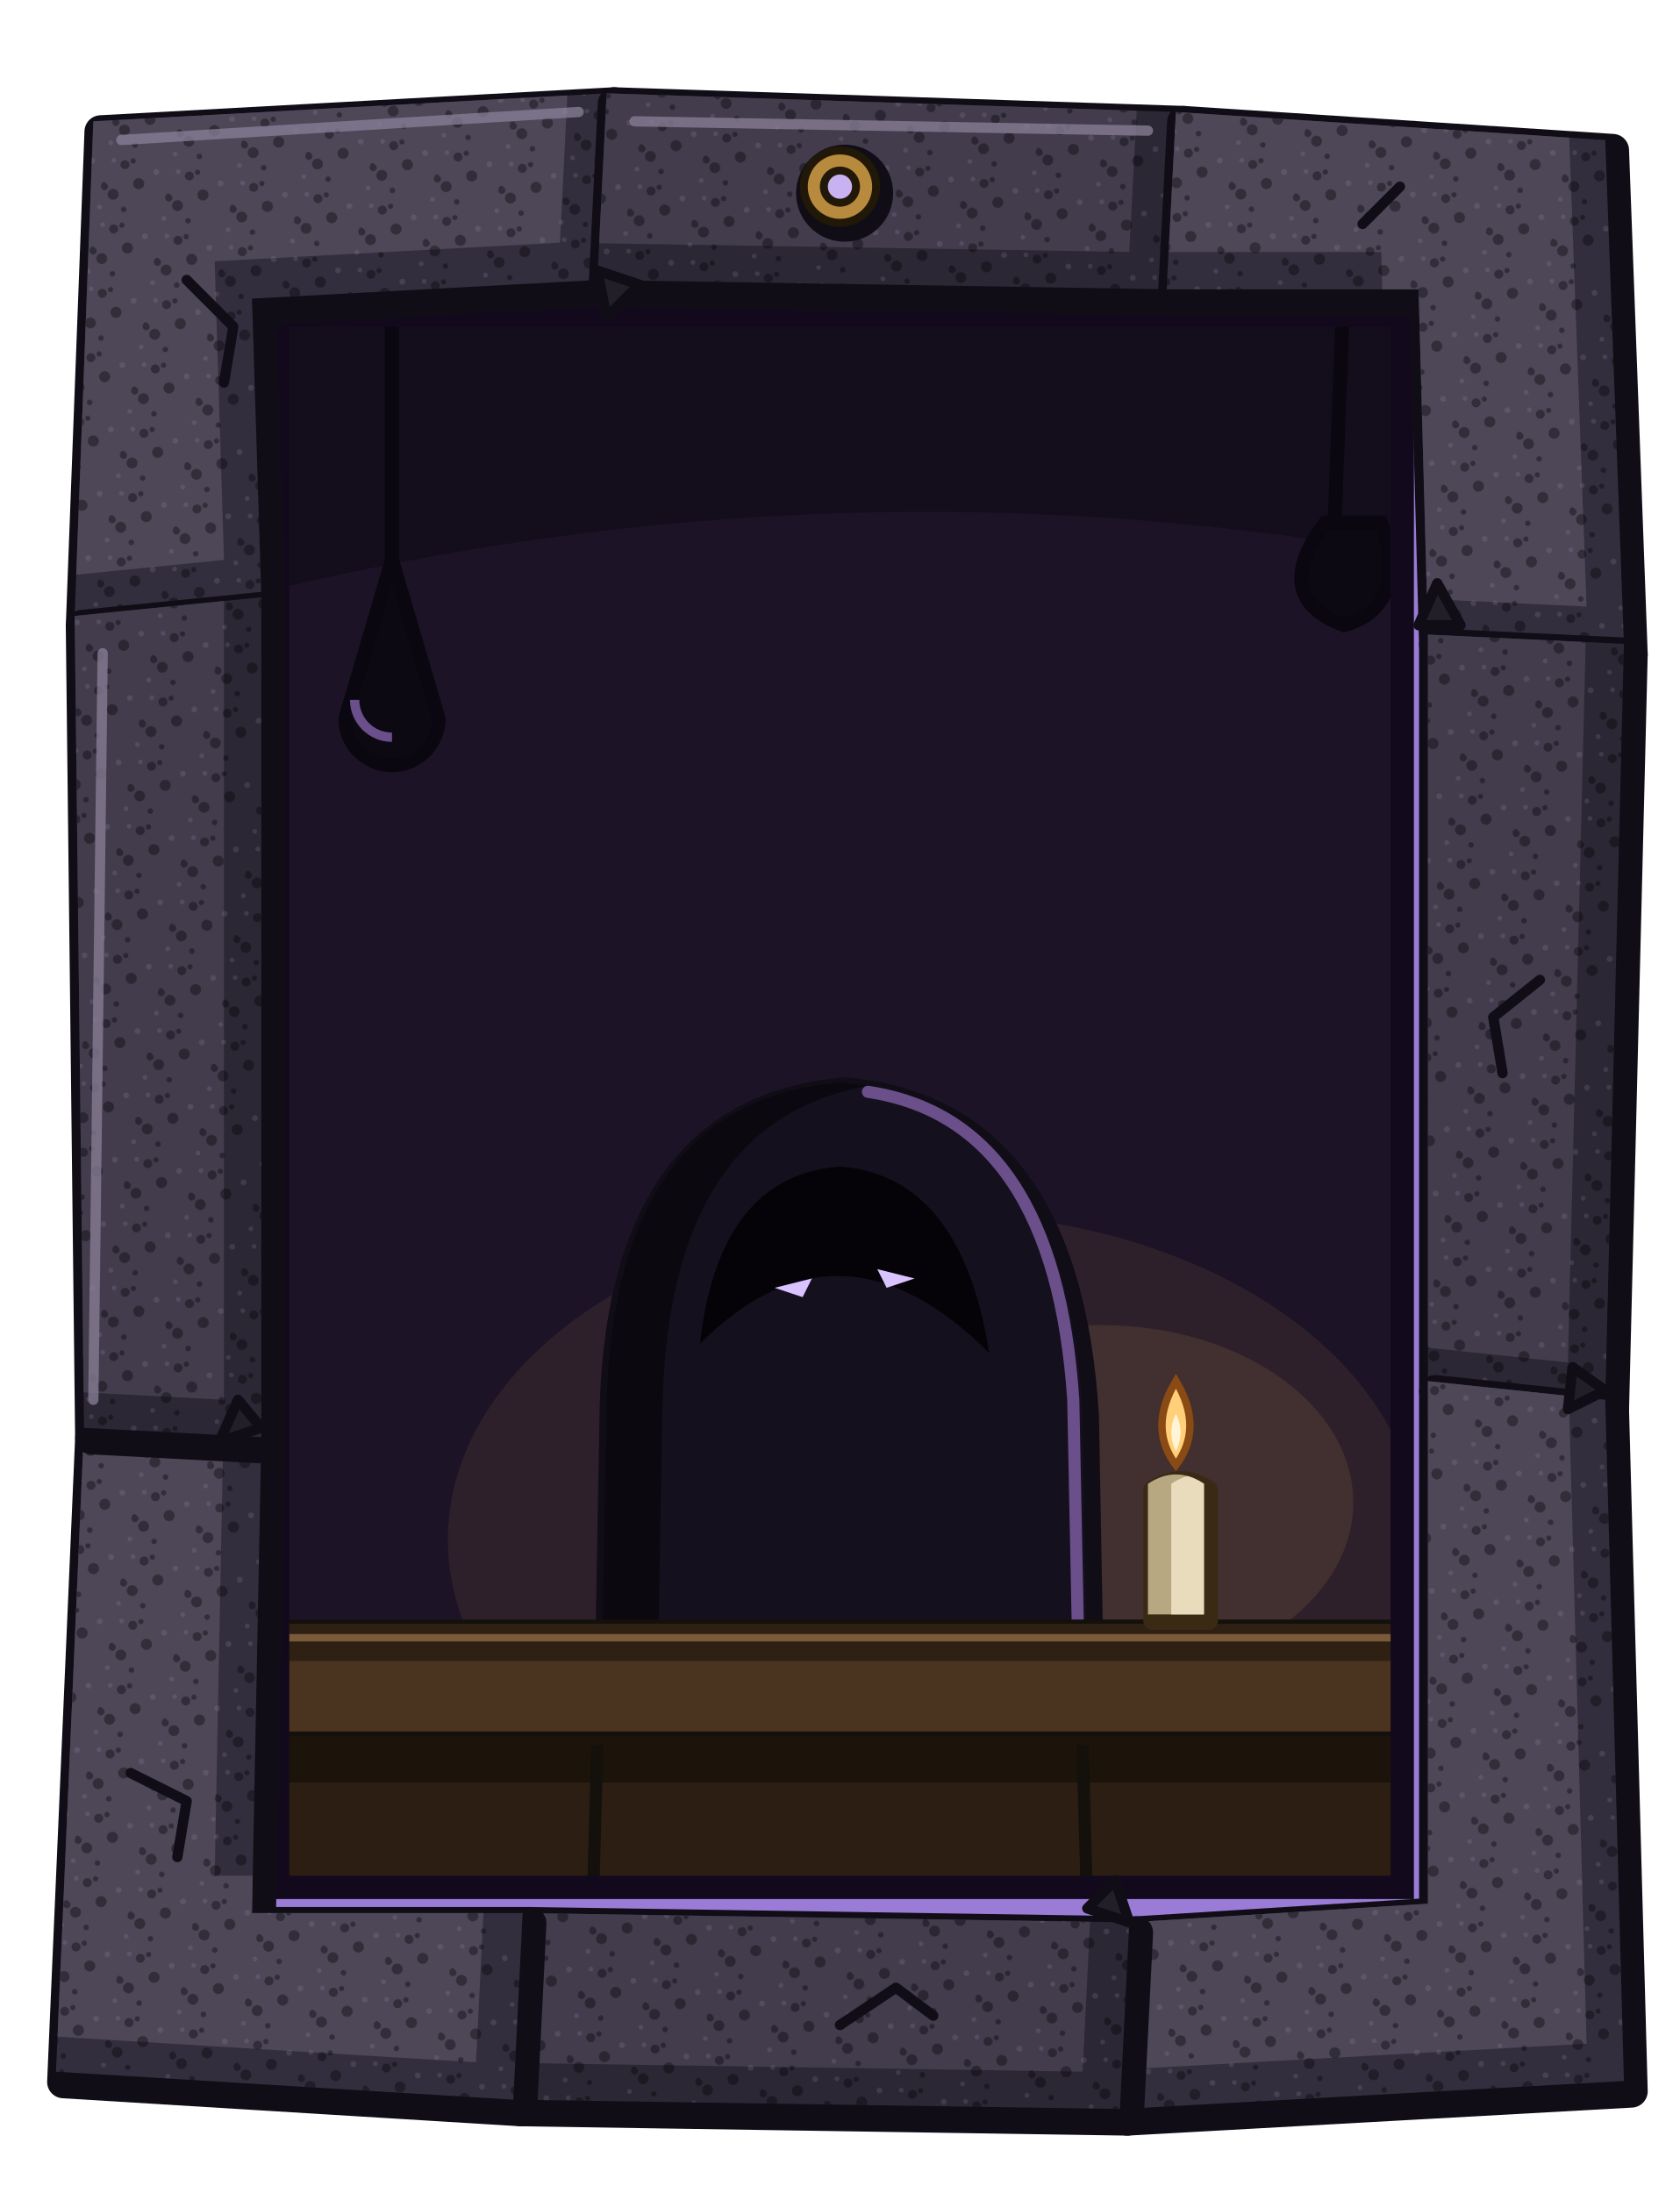
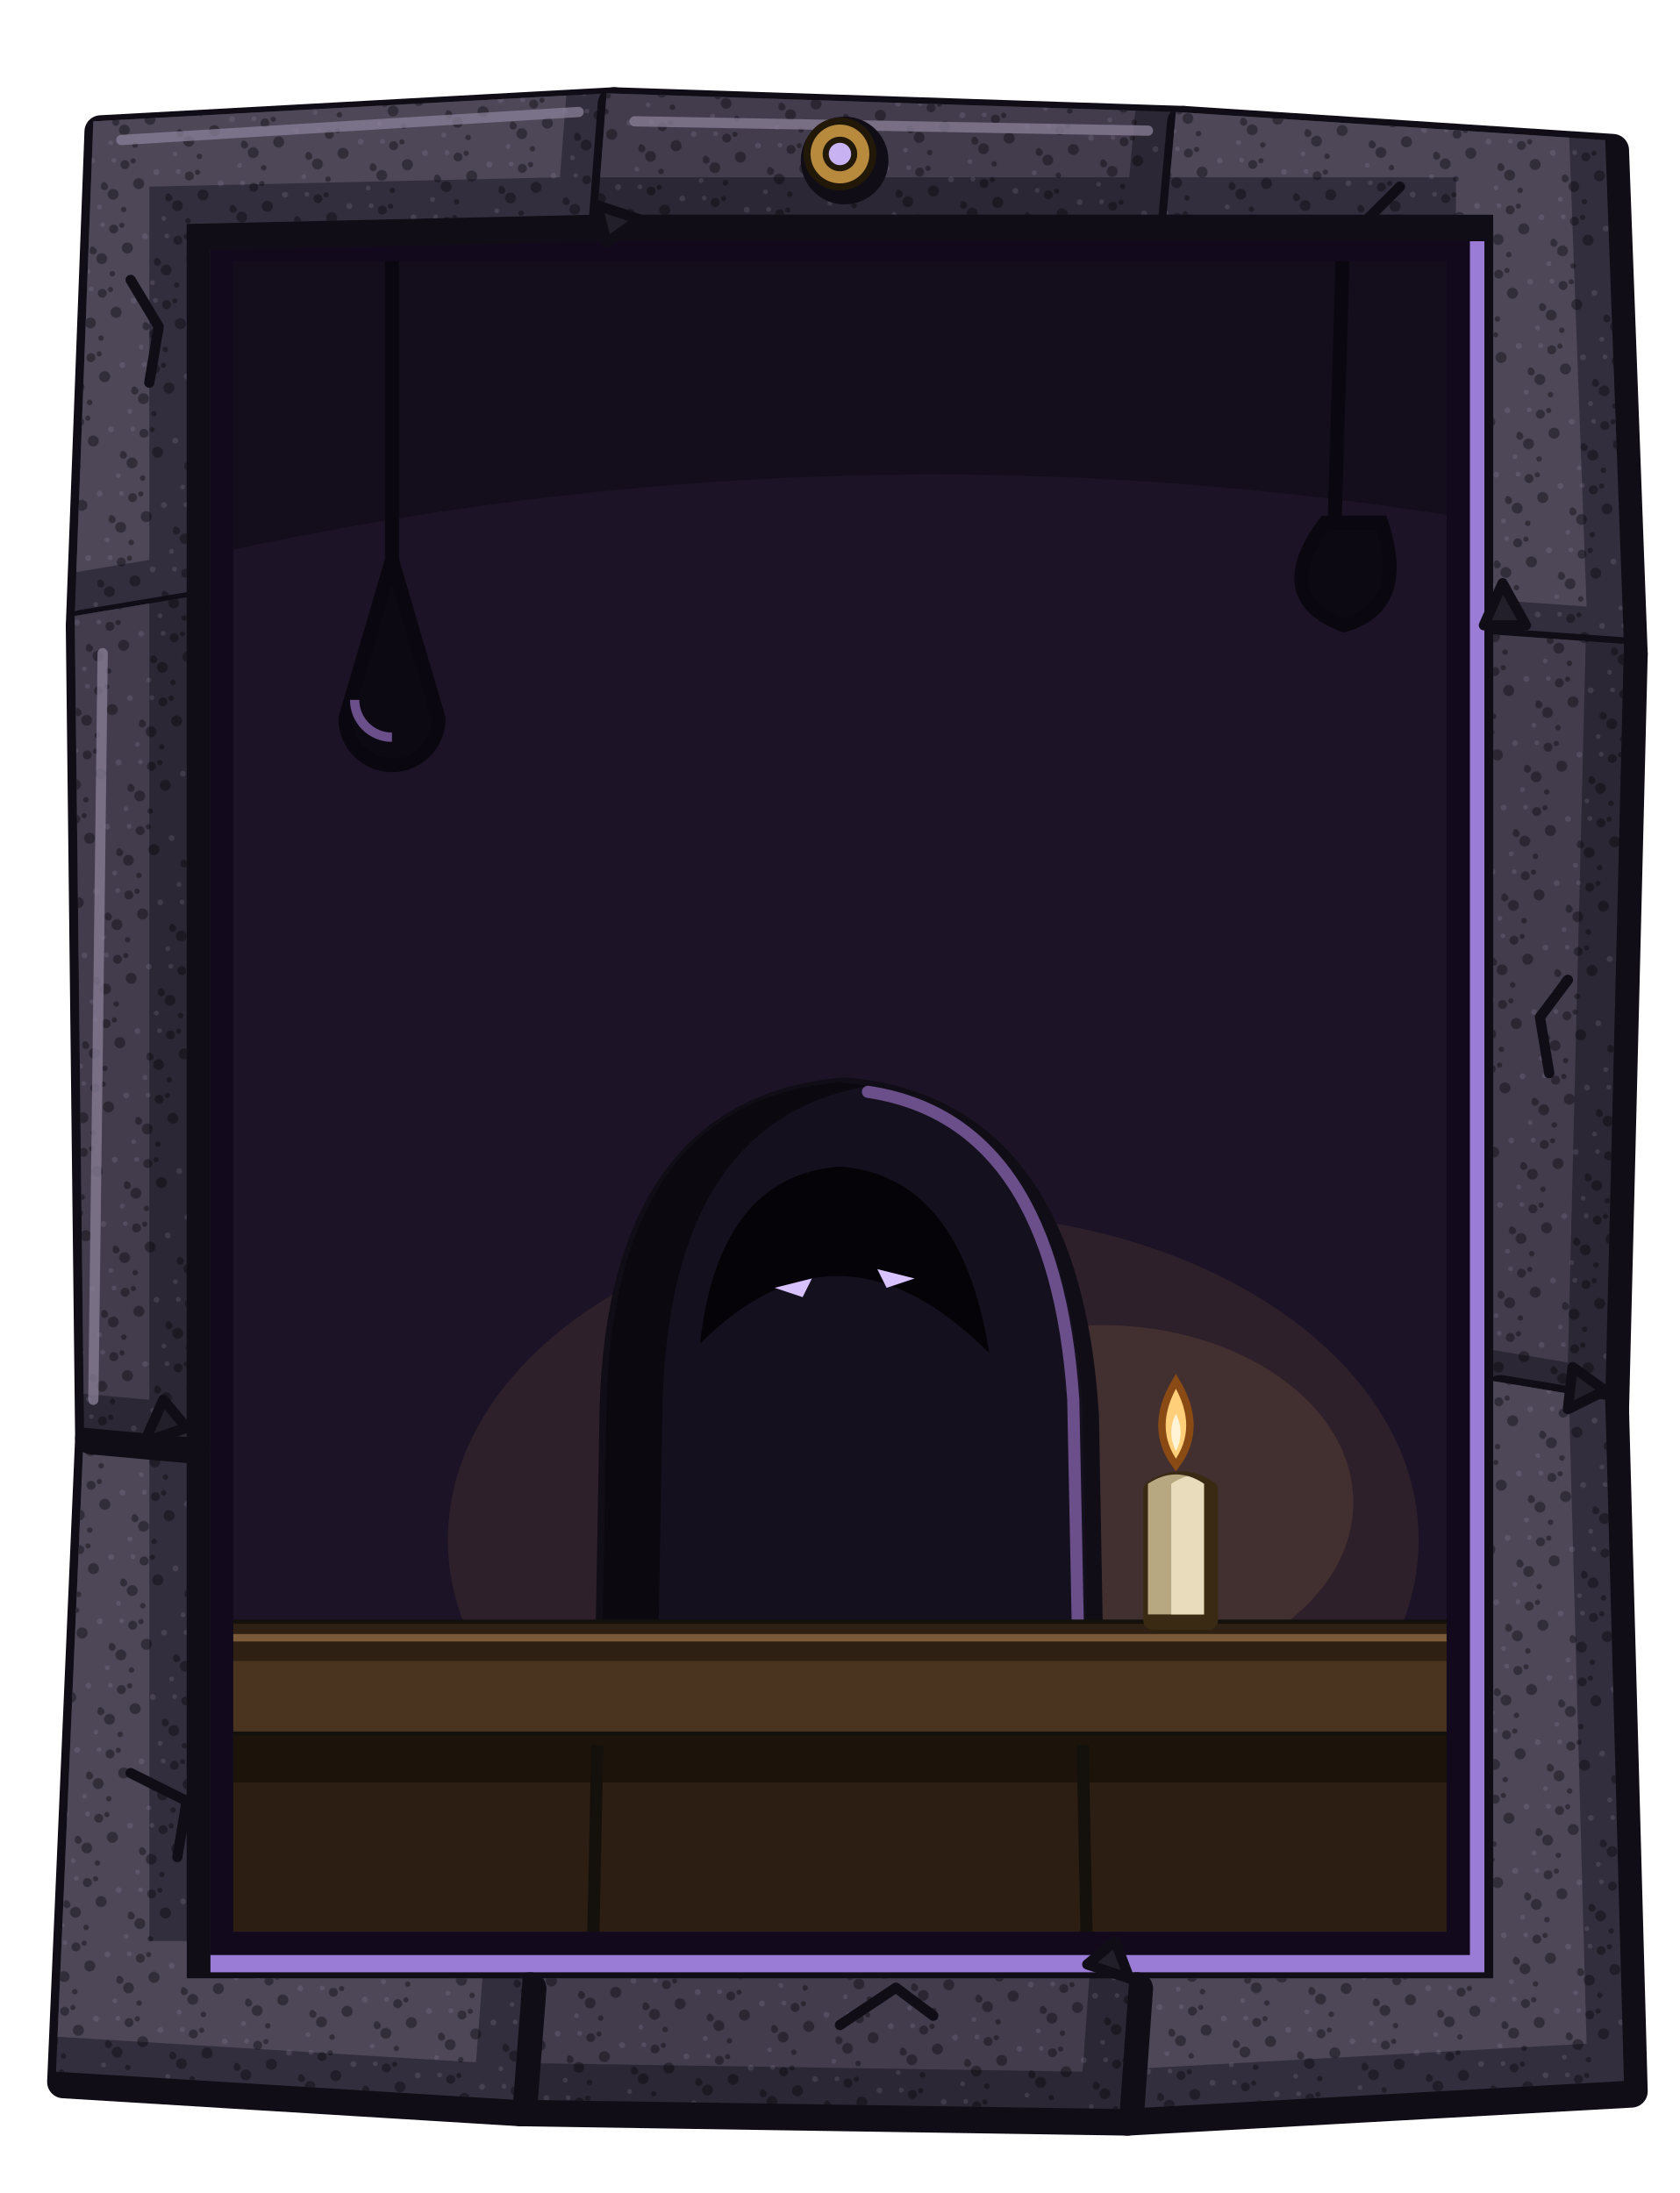
<svg xmlns="http://www.w3.org/2000/svg" viewBox="0 0 360 470" width="360" height="470">
  <defs>
    <clipPath id="sk1">
-       <path d="M 52 60 L 308 60 L 308 412 L 52 412 Z" />
+       <path d="M 40 46 L 320 46 L 320 424 L 40 424 Z" />
    </clipPath>
    <clipPath id="sk2">
      <path d="M 128 412 L 130 300 Q 132 236 180 232 Q 228 236 232 302 L 234 412 Z" />
    </clipPath>
    <clipPath id="sk3">
-       <path d="M 52 348 L 308 348 L 308 372 L 52 372 Z" />
+       <path d="M 40 348 L 320 348 L 320 372 L 40 372 Z" />
    </clipPath>
    <clipPath id="sk4">
-       <path d="M 52 372 L 308 372 L 308 412 L 52 412 Z" />
+       <path d="M 40 372 L 320 372 L 320 424 L 40 424 Z" />
    </clipPath>
    <clipPath id="sk5">
      <path d="M 246 346 L 246 318 Q 252 314 258 318 L 258 346 Z" />
    </clipPath>
    <clipPath id="sk6">
-       <path d="M 20 26 L 130 20 L 128 60 L 54 64 L 56 128 L 16 132 Z" />
+       <path d="M 20 26 L 130 20 L 128 46 L 40 48 L 40 128 L 16 132 Z" />
    </clipPath>
    <clipPath id="sk7">
-       <path d="M 130 20 L 252 24 L 250 62 L 128 60 Z" />
+       <path d="M 130 20 L 252 24 L 250 46 L 128 46 Z" />
    </clipPath>
    <clipPath id="sk8">
-       <path d="M 252 24 L 344 30 L 348 138 L 306 136 L 304 62 L 250 62 Z" />
+       <path d="M 252 24 L 344 30 L 348 138 L 320 136 L 320 46 L 250 46 Z" />
    </clipPath>
    <clipPath id="sk9">
-       <path d="M 348 138 L 344 300 L 306 296 L 306 136 Z" />
+       <path d="M 348 138 L 344 300 L 320 296 L 320 136 Z" />
    </clipPath>
    <clipPath id="sk10">
-       <path d="M 344 300 L 348 446 L 240 452 L 242 412 L 306 408 L 306 296 Z" />
+       <path d="M 344 300 L 348 446 L 240 452 L 242 424 L 320 424 L 320 296 Z" />
    </clipPath>
    <clipPath id="sk11">
-       <path d="M 240 452 L 110 450 L 112 410 L 242 412 Z" />
+       <path d="M 240 452 L 110 450 L 112 424 L 242 424 Z" />
    </clipPath>
    <clipPath id="sk12">
-       <path d="M 110 450 L 12 444 L 18 306 L 56 308 L 54 410 L 112 410 Z" />
+       <path d="M 110 450 L 12 444 L 18 306 L 40 308 L 40 424 L 112 424 Z" />
    </clipPath>
    <clipPath id="sk13">
-       <path d="M 18 306 L 16 132 L 56 128 L 56 308 Z" />
+       <path d="M 18 306 L 16 132 L 40 128 L 40 308 Z" />
    </clipPath>
  </defs>
  <g clip-path="url(#sk1)">
-     <rect x="52" y="60" width="256" height="352" fill="#1c1426" />
-     <path d="M 52 60 L 308 60 L 308 120 Q 180 96 52 128 Z" fill="#140e1c" />
-     <path d="M 84 60 L 84 120" stroke="#0a0710" stroke-width="3" />
+     <rect x="40" y="46" width="280" height="378" fill="#1c1426" />
+     <path d="M 40 46 L 320 46 L 320 112 Q 180 88 40 120 Z" fill="#140e1c" />
+     <path d="M 84 46 L 84 120" stroke="#0a0710" stroke-width="3" />
    <path d="M 74 154 a 10 10 0 0 0 20 0 L 84 120 Z" fill="#0d0913" stroke="#0a0710" stroke-width="3" />
-     <path d="M 288 60 L 286 112" stroke="#0a0710" stroke-width="3" />
+     <path d="M 288 46 L 286 112" stroke="#0a0710" stroke-width="3" />
    <path d="M 284 112 q -12 16 4 22 q 14 -4 8 -22 Z" fill="#0d0913" stroke="#0a0710" stroke-width="3" />
    <path d="M 76 150 a 8 8 0 0 0 8 8" stroke="#6a4f8a" stroke-width="2" fill="none" />
    <ellipse cx="200" cy="330" rx="104" ry="70" fill="#ffb45a" opacity=".08" />
    <ellipse cx="236" cy="322" rx="54" ry="38" fill="#ffb45a" opacity=".1" />
    <path d="M 128 412 L 130 300 Q 132 236 180 232 Q 228 236 232 302 L 234 412 Z" fill="#100d16" stroke="#100d16" stroke-width="5" stroke-linejoin="round" transform="translate(1 1.4)" />
    <path d="M 128 412 L 130 300 Q 132 236 180 232 Q 228 236 232 302 L 234 412 Z" fill="#0b0810" />
    <g clip-path="url(#sk2)">
      <path d="M 128 412 L 130 300 Q 132 236 180 232 Q 228 236 232 302 L 234 412 Z" fill="#15101d" transform="translate(12 0)" />
    </g>
    <path d="M 186 234 Q 226 240 230 300 L 232 400" stroke="#6a4f8a" stroke-width="2.6" fill="none" stroke-linecap="round" />
    <path d="M 150 288 Q 180 258 212 290 Q 206 252 180 250 Q 154 252 150 288 Z" fill="#050308" />
    <g fill="#d8c2ff">
      <path d="M 166 276 l 8 -2 l -2 4 Z" />
      <path d="M 196 274 l -8 -2 l 2 4 Z" />
    </g>
-     <path d="M 52 348 L 308 348 L 308 372 L 52 372 Z" fill="#14100b" stroke="#14100b" stroke-width="5" stroke-linejoin="round" transform="translate(1 1.6)" />
-     <path d="M 52 348 L 308 348 L 308 372 L 52 372 Z" fill="#2e2012" />
+     <path d="M 40 348 L 320 348 L 320 372 L 40 372 Z" fill="#14100b" stroke="#14100b" stroke-width="5" stroke-linejoin="round" transform="translate(1 1.6)" />
+     <path d="M 40 348 L 320 348 L 320 372 L 40 372 Z" fill="#2e2012" />
    <g clip-path="url(#sk3)">
-       <path d="M 52 348 L 308 348 L 308 372 L 52 372 Z" fill="#4a3420" transform="translate(0 8)" />
+       <path d="M 40 348 L 320 348 L 320 372 L 40 372 Z" fill="#4a3420" transform="translate(0 8)" />
    </g>
-     <path d="M 56 351 L 304 351" stroke="#7a5a38" stroke-width="1.6" />
-     <path d="M 52 372 L 308 372 L 308 412 L 52 412 Z" fill="#14100b" stroke="#14100b" stroke-width="5" stroke-linejoin="round" transform="translate(1 1.6)" />
-     <path d="M 52 372 L 308 372 L 308 412 L 52 412 Z" fill="#1c130a" />
+     <path d="M 44 351 L 316 351" stroke="#7a5a38" stroke-width="1.6" />
+     <path d="M 40 372 L 320 372 L 320 424 L 40 424 Z" fill="#14100b" stroke="#14100b" stroke-width="5" stroke-linejoin="round" transform="translate(1 1.6)" />
+     <path d="M 40 372 L 320 372 L 320 424 L 40 424 Z" fill="#1c130a" />
    <g clip-path="url(#sk4)">
-       <path d="M 52 372 L 308 372 L 308 412 L 52 412 Z" fill="#2c1e12" transform="translate(0 10)" />
+       <path d="M 40 372 L 320 372 L 320 424 L 40 424 Z" fill="#2c1e12" transform="translate(0 10)" />
    </g>
-     <path d="M 128 374 L 127 410 M 232 374 L 233 410" stroke="#14100b" stroke-width="2.6" />
+     <path d="M 128 374 L 127 422 M 232 374 L 233 422" stroke="#14100b" stroke-width="2.6" />
    <path d="M 246 346 L 246 318 Q 252 314 258 318 L 258 346 Z" fill="#3a2a14" stroke="#3a2a14" stroke-width="4" stroke-linejoin="round" transform="translate(1 1.3)" />
    <path d="M 246 346 L 246 318 Q 252 314 258 318 L 258 346 Z" fill="#b8a882" />
    <g clip-path="url(#sk5)">
      <path d="M 246 346 L 246 318 Q 252 314 258 318 L 258 346 Z" fill="#e8dcbc" transform="translate(5 0)" />
    </g>
    <path d="M 252 314 q -6 -8 0 -18 q 6 10 0 18 Z" fill="#ffcf7a" stroke="#8a4a14" stroke-width="1.6" />
    <path d="M 252 311 q -2 -4 0 -8 q 2 4 0 8 Z" fill="#fff4d6" />
  </g>
  <g fill="none">
-     <rect x="56" y="64" width="248" height="344" stroke="#120a1c" stroke-width="12" />
-     <rect x="54.5" y="62.5" width="251" height="347" stroke="#9a7cd6" stroke-width="5" />
-     <rect x="52" y="60" width="256" height="352" stroke="#ece2ff" stroke-width="2" />
+     <rect x="44" y="50" width="272" height="370" stroke="#120a1c" stroke-width="12" />
+     <rect x="42.5" y="48.5" width="275" height="373" stroke="#9a7cd6" stroke-width="5" />
+     <rect x="40" y="46" width="280" height="378" stroke="#ece2ff" stroke-width="2" />
  </g>
-   <path d="M 96 412 q -5 16 4 26 q 8 -10 2 -26 Z" fill="#b49ae8" stroke="#120a1c" stroke-width="2.2" stroke-linejoin="round" />
-   <path d="M 268 412 q -4 13 4 21 q 7 -8 1 -21 Z" fill="#b49ae8" stroke="#120a1c" stroke-width="2.2" stroke-linejoin="round" />
+   <path d="M 96 424 q -4 12 3 20 q 7 -8 2 -20 Z" fill="#b49ae8" stroke="#120a1c" stroke-width="2.2" stroke-linejoin="round" />
+   <path d="M 268 424 q -3 10 3 17 q 6 -7 1 -17 Z" fill="#b49ae8" stroke="#120a1c" stroke-width="2.2" stroke-linejoin="round" />
  <defs>
    <pattern id="sk-grit" width="14" height="14" patternUnits="userSpaceOnUse" patternTransform="rotate(10)">
      <g fill="#07050a" opacity=".4">
        <circle cx="4.5" cy="2.1" r="0.96" />
        <circle cx="1.0" cy="7.5" r="0.76" />
        <circle cx="0.8" cy="7.1" r="0.53" />
        <circle cx="6.1" cy="1.0" r="0.56" />
        <circle cx="5.9" cy="11.6" r="0.59" />
        <circle cx="3.1" cy="8.8" r="1.16" />
        <circle cx="8.1" cy="5.6" r="1.18" />
      </g>
      <g fill="#b0a4c4" opacity=".16">
        <circle cx="0.7" cy="12.0" r="0.52" />
        <circle cx="2.0" cy="1.6" r="0.52" />
        <circle cx="11.4" cy="2.5" r="0.63" />
      </g>
    </pattern>
  </defs>
-   <path d="M 20 26 L 130 20 L 128 60 L 54 64 L 56 128 L 16 132 Z" fill="#100d16" stroke="#100d16" stroke-width="7" stroke-linejoin="round" transform="translate(1.6 2.2)" />
-   <path d="M 20 26 L 130 20 L 128 60 L 54 64 L 56 128 L 16 132 Z" fill="#332e3d" />
+   <path d="M 20 26 L 130 20 L 128 46 L 40 48 L 40 128 L 16 132 Z" fill="#100d16" stroke="#100d16" stroke-width="7" stroke-linejoin="round" transform="translate(1.6 2.2)" />
+   <path d="M 20 26 L 130 20 L 128 46 L 40 48 L 40 128 L 16 132 Z" fill="#332e3d" />
  <g clip-path="url(#sk6)">
-     <path d="M 20 26 L 130 20 L 128 60 L 54 64 L 56 128 L 16 132 Z" fill="#4d4758" transform="translate(-8 -8)" />
+     <path d="M 20 26 L 130 20 L 128 46 L 40 48 L 40 128 L 16 132 Z" fill="#4d4758" transform="translate(-8 -8)" />
  </g>
-   <path d="M 20 26 L 130 20 L 128 60 L 54 64 L 56 128 L 16 132 Z" fill="url(#sk-grit)" />
-   <path d="M 130 20 L 252 24 L 250 62 L 128 60 Z" fill="#100d16" stroke="#100d16" stroke-width="7" stroke-linejoin="round" transform="translate(1.6 2.2)" />
-   <path d="M 130 20 L 252 24 L 250 62 L 128 60 Z" fill="#2b2734" />
+   <path d="M 20 26 L 130 20 L 128 46 L 40 48 L 40 128 L 16 132 Z" fill="url(#sk-grit)" />
+   <path d="M 130 20 L 252 24 L 250 46 L 128 46 Z" fill="#100d16" stroke="#100d16" stroke-width="7" stroke-linejoin="round" transform="translate(1.6 2.2)" />
+   <path d="M 130 20 L 252 24 L 250 46 L 128 46 Z" fill="#2b2734" />
  <g clip-path="url(#sk7)">
-     <path d="M 130 20 L 252 24 L 250 62 L 128 60 Z" fill="#423c4d" transform="translate(-8 -8)" />
+     <path d="M 130 20 L 252 24 L 250 46 L 128 46 Z" fill="#423c4d" transform="translate(-8 -8)" />
  </g>
-   <path d="M 130 20 L 252 24 L 250 62 L 128 60 Z" fill="url(#sk-grit)" />
-   <path d="M 252 24 L 344 30 L 348 138 L 306 136 L 304 62 L 250 62 Z" fill="#100d16" stroke="#100d16" stroke-width="7" stroke-linejoin="round" transform="translate(1.6 2.2)" />
-   <path d="M 252 24 L 344 30 L 348 138 L 306 136 L 304 62 L 250 62 Z" fill="#332e3d" />
+   <path d="M 130 20 L 252 24 L 250 46 L 128 46 Z" fill="url(#sk-grit)" />
+   <path d="M 252 24 L 344 30 L 348 138 L 320 136 L 320 46 L 250 46 Z" fill="#100d16" stroke="#100d16" stroke-width="7" stroke-linejoin="round" transform="translate(1.6 2.2)" />
+   <path d="M 252 24 L 344 30 L 348 138 L 320 136 L 320 46 L 250 46 Z" fill="#332e3d" />
  <g clip-path="url(#sk8)">
-     <path d="M 252 24 L 344 30 L 348 138 L 306 136 L 304 62 L 250 62 Z" fill="#4d4758" transform="translate(-8 -8)" />
+     <path d="M 252 24 L 344 30 L 348 138 L 320 136 L 320 46 L 250 46 Z" fill="#4d4758" transform="translate(-8 -8)" />
  </g>
-   <path d="M 252 24 L 344 30 L 348 138 L 306 136 L 304 62 L 250 62 Z" fill="url(#sk-grit)" />
-   <path d="M 348 138 L 344 300 L 306 296 L 306 136 Z" fill="#100d16" stroke="#100d16" stroke-width="7" stroke-linejoin="round" transform="translate(1.6 2.2)" />
-   <path d="M 348 138 L 344 300 L 306 296 L 306 136 Z" fill="#2b2734" />
+   <path d="M 252 24 L 344 30 L 348 138 L 320 136 L 320 46 L 250 46 Z" fill="url(#sk-grit)" />
+   <path d="M 348 138 L 344 300 L 320 296 L 320 136 Z" fill="#100d16" stroke="#100d16" stroke-width="7" stroke-linejoin="round" transform="translate(1.6 2.2)" />
+   <path d="M 348 138 L 344 300 L 320 296 L 320 136 Z" fill="#2b2734" />
  <g clip-path="url(#sk9)">
-     <path d="M 348 138 L 344 300 L 306 296 L 306 136 Z" fill="#423c4d" transform="translate(-8 -8)" />
+     <path d="M 348 138 L 344 300 L 320 296 L 320 136 Z" fill="#423c4d" transform="translate(-8 -8)" />
  </g>
-   <path d="M 348 138 L 344 300 L 306 296 L 306 136 Z" fill="url(#sk-grit)" />
-   <path d="M 344 300 L 348 446 L 240 452 L 242 412 L 306 408 L 306 296 Z" fill="#100d16" stroke="#100d16" stroke-width="7" stroke-linejoin="round" transform="translate(1.6 2.2)" />
-   <path d="M 344 300 L 348 446 L 240 452 L 242 412 L 306 408 L 306 296 Z" fill="#332e3d" />
+   <path d="M 348 138 L 344 300 L 320 296 L 320 136 Z" fill="url(#sk-grit)" />
+   <path d="M 344 300 L 348 446 L 240 452 L 242 424 L 320 424 L 320 296 Z" fill="#100d16" stroke="#100d16" stroke-width="7" stroke-linejoin="round" transform="translate(1.6 2.2)" />
+   <path d="M 344 300 L 348 446 L 240 452 L 242 424 L 320 424 L 320 296 Z" fill="#332e3d" />
  <g clip-path="url(#sk10)">
-     <path d="M 344 300 L 348 446 L 240 452 L 242 412 L 306 408 L 306 296 Z" fill="#4d4758" transform="translate(-8 -8)" />
+     <path d="M 344 300 L 348 446 L 240 452 L 242 424 L 320 424 L 320 296 Z" fill="#4d4758" transform="translate(-8 -8)" />
  </g>
-   <path d="M 344 300 L 348 446 L 240 452 L 242 412 L 306 408 L 306 296 Z" fill="url(#sk-grit)" />
-   <path d="M 240 452 L 110 450 L 112 410 L 242 412 Z" fill="#100d16" stroke="#100d16" stroke-width="7" stroke-linejoin="round" transform="translate(1.6 2.2)" />
-   <path d="M 240 452 L 110 450 L 112 410 L 242 412 Z" fill="#2b2734" />
+   <path d="M 344 300 L 348 446 L 240 452 L 242 424 L 320 424 L 320 296 Z" fill="url(#sk-grit)" />
+   <path d="M 240 452 L 110 450 L 112 424 L 242 424 Z" fill="#100d16" stroke="#100d16" stroke-width="7" stroke-linejoin="round" transform="translate(1.6 2.2)" />
+   <path d="M 240 452 L 110 450 L 112 424 L 242 424 Z" fill="#2b2734" />
  <g clip-path="url(#sk11)">
-     <path d="M 240 452 L 110 450 L 112 410 L 242 412 Z" fill="#423c4d" transform="translate(-8 -8)" />
+     <path d="M 240 452 L 110 450 L 112 424 L 242 424 Z" fill="#423c4d" transform="translate(-8 -8)" />
  </g>
-   <path d="M 240 452 L 110 450 L 112 410 L 242 412 Z" fill="url(#sk-grit)" />
-   <path d="M 110 450 L 12 444 L 18 306 L 56 308 L 54 410 L 112 410 Z" fill="#100d16" stroke="#100d16" stroke-width="7" stroke-linejoin="round" transform="translate(1.6 2.2)" />
-   <path d="M 110 450 L 12 444 L 18 306 L 56 308 L 54 410 L 112 410 Z" fill="#332e3d" />
+   <path d="M 240 452 L 110 450 L 112 424 L 242 424 Z" fill="url(#sk-grit)" />
+   <path d="M 110 450 L 12 444 L 18 306 L 40 308 L 40 424 L 112 424 Z" fill="#100d16" stroke="#100d16" stroke-width="7" stroke-linejoin="round" transform="translate(1.6 2.2)" />
+   <path d="M 110 450 L 12 444 L 18 306 L 40 308 L 40 424 L 112 424 Z" fill="#332e3d" />
  <g clip-path="url(#sk12)">
-     <path d="M 110 450 L 12 444 L 18 306 L 56 308 L 54 410 L 112 410 Z" fill="#4d4758" transform="translate(-8 -8)" />
+     <path d="M 110 450 L 12 444 L 18 306 L 40 308 L 40 424 L 112 424 Z" fill="#4d4758" transform="translate(-8 -8)" />
  </g>
-   <path d="M 110 450 L 12 444 L 18 306 L 56 308 L 54 410 L 112 410 Z" fill="url(#sk-grit)" />
-   <path d="M 18 306 L 16 132 L 56 128 L 56 308 Z" fill="#100d16" stroke="#100d16" stroke-width="7" stroke-linejoin="round" transform="translate(1.6 2.2)" />
-   <path d="M 18 306 L 16 132 L 56 128 L 56 308 Z" fill="#2b2734" />
+   <path d="M 110 450 L 12 444 L 18 306 L 40 308 L 40 424 L 112 424 Z" fill="url(#sk-grit)" />
+   <path d="M 18 306 L 16 132 L 40 128 L 40 308 Z" fill="#100d16" stroke="#100d16" stroke-width="7" stroke-linejoin="round" transform="translate(1.6 2.2)" />
+   <path d="M 18 306 L 16 132 L 40 128 L 40 308 Z" fill="#2b2734" />
  <g clip-path="url(#sk13)">
-     <path d="M 18 306 L 16 132 L 56 128 L 56 308 Z" fill="#423c4d" transform="translate(-8 -8)" />
+     <path d="M 18 306 L 16 132 L 40 128 L 40 308 Z" fill="#423c4d" transform="translate(-8 -8)" />
  </g>
-   <path d="M 18 306 L 16 132 L 56 128 L 56 308 Z" fill="url(#sk-grit)" />
-   <path d="M 128 58 l 9 3 l -7 7 Z" fill="#231f2a" stroke="#100d16" stroke-width="2.2" stroke-linejoin="round" />
-   <path d="M 304 134 l 4 -9 l 5 9 Z" fill="#231f2a" stroke="#100d16" stroke-width="2.2" stroke-linejoin="round" />
-   <path d="M 242 412 l -9 -3 l 6 -6 Z" fill="#231f2a" stroke="#100d16" stroke-width="2.2" stroke-linejoin="round" />
-   <path d="M 56 306 l -9 3 l 4 -9 Z" fill="#231f2a" stroke="#100d16" stroke-width="2.2" stroke-linejoin="round" />
+   <path d="M 18 306 L 16 132 L 40 128 L 40 308 Z" fill="url(#sk-grit)" />
+   <path d="M 128 44 l 9 3 l -7 5 Z" fill="#231f2a" stroke="#100d16" stroke-width="2.2" stroke-linejoin="round" />
+   <path d="M 318 134 l 4 -9 l 5 9 Z" fill="#231f2a" stroke="#100d16" stroke-width="2.2" stroke-linejoin="round" />
+   <path d="M 242 424 l -9 -3 l 6 -5 Z" fill="#231f2a" stroke="#100d16" stroke-width="2.2" stroke-linejoin="round" />
+   <path d="M 40 306 l -9 3 l 4 -9 Z" fill="#231f2a" stroke="#100d16" stroke-width="2.2" stroke-linejoin="round" />
  <path d="M 344 298 l -8 4 l 1 -9 Z" fill="#231f2a" stroke="#100d16" stroke-width="2.2" stroke-linejoin="round" />
  <g stroke="#100d16" stroke-width="2.2" fill="none" stroke-linecap="round" stroke-linejoin="round">
-     <path d="M 40 60 l 10 10 l -2 12" />
-     <path d="M 330 210 l -10 8 l 2 12" />
+     <path d="M 28 60 l 6 10 l -2 12" />
+     <path d="M 336 210 l -6 8 l 2 12" />
    <path d="M 180 434 l 12 -8 l 8 6" />
    <path d="M 28 380 l 12 6 l -2 12" />
    <path d="M 300 40 l -8 8" />
  </g>
  <g stroke="#8a8098" stroke-width="2.2" fill="none" stroke-linecap="round" opacity=".75">
    <path d="M 26 30 L 124 24 M 136 26 L 246 28 M 22 140 L 20 300" />
  </g>
-   <circle cx="181" cy="41.4" r="10.4" fill="#100d16" />
-   <circle cx="180" cy="40" r="8.6" fill="#221808" />
-   <circle cx="180" cy="40" r="5.6" fill="none" stroke="#b88a3e" stroke-width="2.6" />
-   <circle cx="180" cy="40" r="2.6" fill="#c8b2f2" />
+   <circle cx="181" cy="34.4" r="9.4" fill="#100d16" />
+   <circle cx="180" cy="33" r="7.8" fill="#221808" />
+   <circle cx="180" cy="33" r="5" fill="none" stroke="#b88a3e" stroke-width="2.6" />
+   <circle cx="180" cy="33" r="2.4" fill="#c8b2f2" />
</svg>
